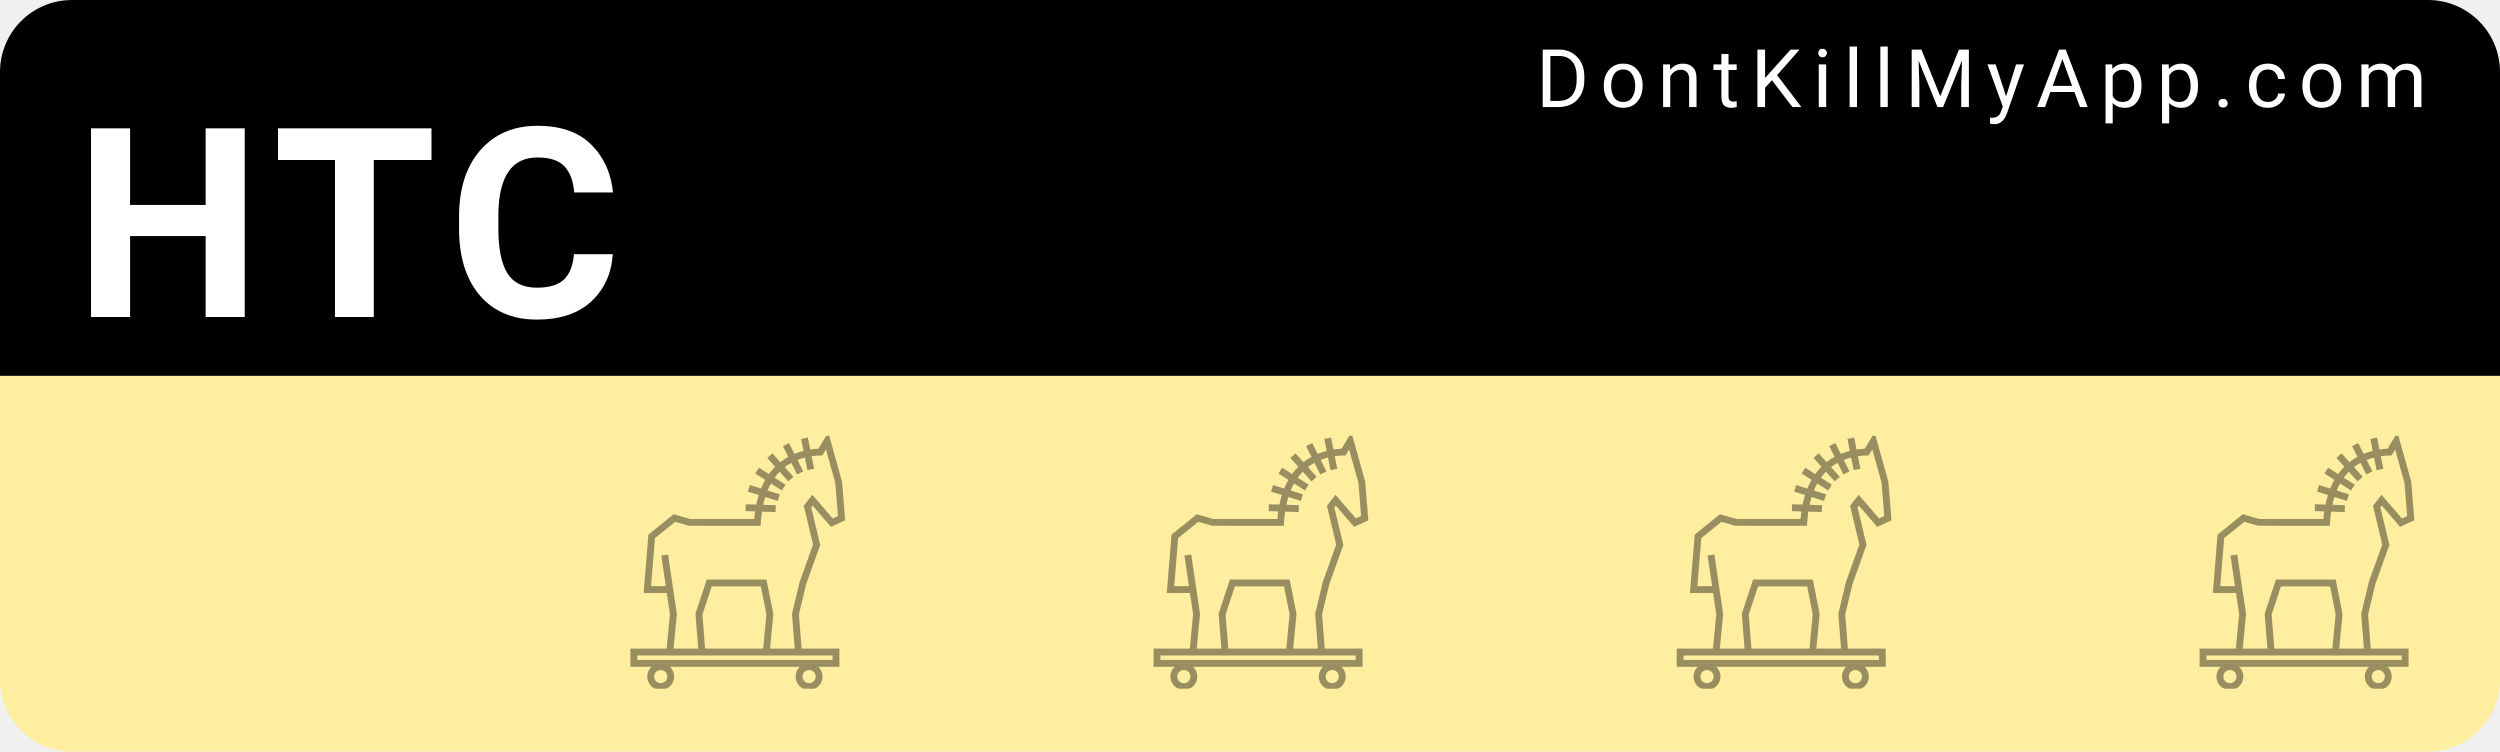
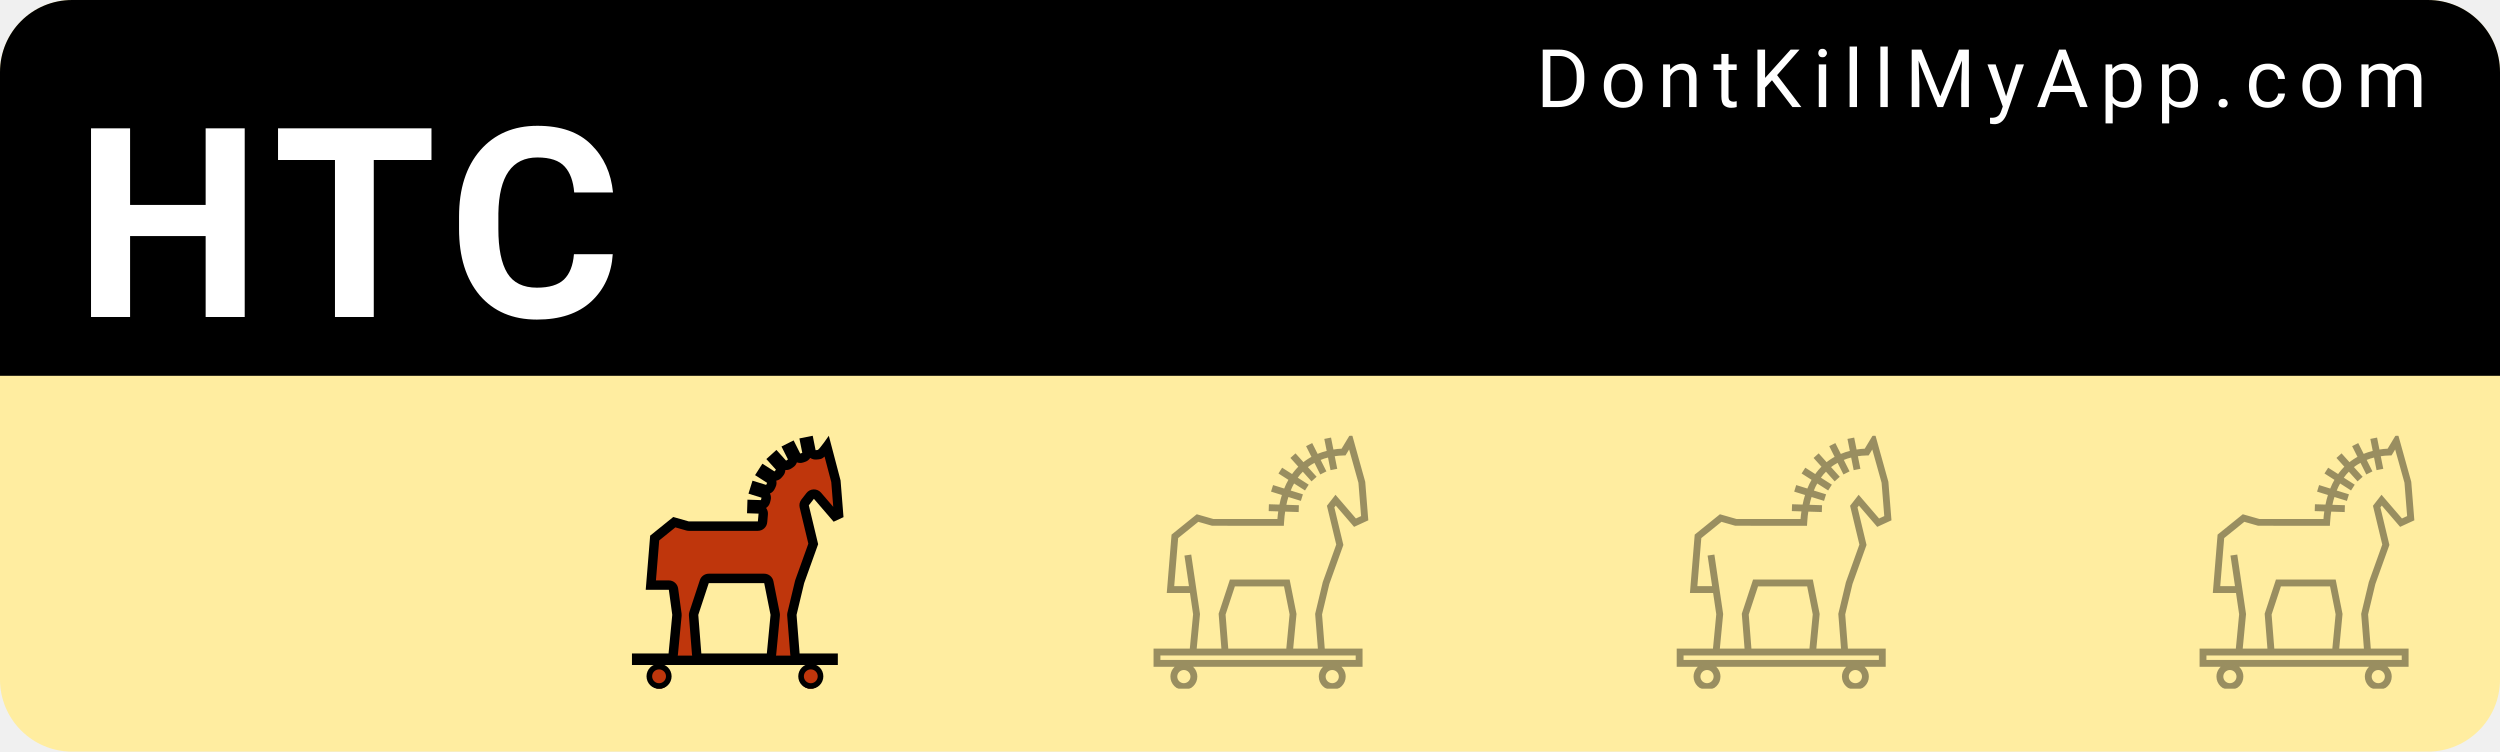
<svg xmlns="http://www.w3.org/2000/svg" width="153mm" height="46mm" viewBox="0 0 153 46" version="1.1" id="svg8">
  <defs id="defs2" />
  <g id="layer1" transform="translate(0,-251)">
    <rect style="color:#000000;clip-rule:nonzero;display:inline;overflow:visible;visibility:visible;opacity:1;isolation:auto;mix-blend-mode:normal;color-interpolation:sRGB;color-interpolation-filters:linearRGB;solid-color:#000000;solid-opacity:1;fill:#ffeda0;fill-opacity:1;fill-rule:nonzero;stroke:none;stroke-width:0.529;stroke-linecap:round;stroke-linejoin:miter;stroke-miterlimit:4;stroke-dasharray:none;stroke-dashoffset:0;stroke-opacity:1;color-rendering:auto;image-rendering:auto;shape-rendering:auto;text-rendering:auto;enable-background:accumulate" id="bkg" width="153" height="46" x="6.5503158e-15" y="251" rx="4.416" ry="4.416" />
    <path style="color:#000000;clip-rule:nonzero;display:inline;overflow:visible;visibility:visible;opacity:1;isolation:auto;mix-blend-mode:normal;color-interpolation:sRGB;color-interpolation-filters:linearRGB;solid-color:#000000;solid-opacity:1;fill:#000000;fill-opacity:1;fill-rule:nonzero;stroke:none;stroke-width:2;stroke-linecap:round;stroke-linejoin:miter;stroke-miterlimit:4;stroke-dasharray:none;stroke-dashoffset:0;stroke-opacity:1;color-rendering:auto;image-rendering:auto;shape-rendering:auto;text-rendering:auto;enable-background:accumulate" d="M 16.689,0 C 7.443,0 0,7.443 0,16.689 V 86.93 H 578.268 V 16.689 C 578.268,7.443 570.824,0 561.578,0 Z" id="bkgtop" transform="matrix(0.2645833,0,0,0.2645833,0,251)" />
    <text xml:space="preserve" style="font-style:normal;font-variant:normal;font-weight:300;font-stretch:normal;font-size:9.648px;line-height:0%;font-family:Roboto;-inkscape-font-specification:'Roboto Light';text-align:start;letter-spacing:0.685px;word-spacing:0px;writing-mode:lr-tb;text-anchor:start;fill:#ffffff;fill-opacity:1;stroke:none;stroke-width:0.201px;stroke-linecap:butt;stroke-linejoin:miter;stroke-opacity:1" x="94.007" y="257.55" id="link">
      <tspan id="tspan817" x="94.007" y="257.55" style="font-style:normal;font-variant:normal;font-weight:normal;font-stretch:normal;font-size:4.939px;font-family:Roboto;-inkscape-font-specification:Roboto;fill:#ffffff;stroke-width:0.201px">DontKillMyApp.com</tspan>
    </text>
    <text xml:space="preserve" style="font-style:normal;font-variant:normal;font-weight:bold;font-stretch:normal;font-size:12.7px;line-height:0%;font-family:Roboto;-inkscape-font-specification:'Roboto Bold';text-align:start;letter-spacing:0.902px;word-spacing:0px;writing-mode:lr-tb;text-anchor:start;fill:#ffffff;fill-opacity:1;stroke:none;stroke-width:0.265px;stroke-linecap:butt;stroke-linejoin:miter;stroke-opacity:1" x="4.538" y="270.402" id="vendor">
      <tspan id="tspan821" x="4.538" y="270.402" style="font-style:normal;font-variant:normal;font-weight:bold;font-stretch:normal;font-size:16.228px;font-family:Roboto;-inkscape-font-specification:'Roboto Bold';fill:#ffffff;stroke-width:0.265px">HTC</tspan>
    </text>
    <g id="poo1" transform="matrix(0.01510025,0,0,0.01510025,5.393161,277.6693)">
-       <svg version="1.1" id="Capa_1" x="0px" y="0px" width="181.445" height="36.289" viewBox="0 0 181.445 36.289" xml:space="preserve">
+       <svg xml:space="preserve" viewBox="0 0 181.445 36.289" height="36.289" width="181.445" y="0px" x="0px" id="Capa_1" version="1.1">
        <defs id="defs39">

</defs>
-         <g id="g6" transform="translate(0,-1.4648437e-6)">
+         <g transform="translate(0,-1.4648437e-6)" id="g6">
</g>
-         <g id="g8" transform="translate(0,-1.4648437e-6)">
+         <g transform="translate(0,-1.4648437e-6)" id="g8">
</g>
-         <g id="g10" transform="translate(0,-1.4648437e-6)">
+         <g transform="translate(0,-1.4648437e-6)" id="g10">
</g>
-         <g id="g12" transform="translate(0,-1.4648437e-6)">
+         <g transform="translate(0,-1.4648437e-6)" id="g12">
</g>
-         <g id="g14" transform="translate(0,-1.4648437e-6)">
+         <g transform="translate(0,-1.4648437e-6)" id="g14">
</g>
-         <g id="g16" transform="translate(0,-1.4648437e-6)">
+         <g transform="translate(0,-1.4648437e-6)" id="g16">
</g>
-         <g id="g18" transform="translate(0,-1.4648437e-6)">
+         <g transform="translate(0,-1.4648437e-6)" id="g18">
</g>
-         <g id="g20" transform="translate(0,-1.4648437e-6)">
+         <g transform="translate(0,-1.4648437e-6)" id="g20">
</g>
-         <g id="g22" transform="translate(0,-1.4648437e-6)">
+         <g transform="translate(0,-1.4648437e-6)" id="g22">
</g>
-         <g id="g24" transform="translate(0,-1.4648437e-6)">
+         <g transform="translate(0,-1.4648437e-6)" id="g24">
</g>
-         <g id="g26" transform="translate(0,-1.4648437e-6)">
+         <g transform="translate(0,-1.4648437e-6)" id="g26">
</g>
-         <g id="g28" transform="translate(0,-1.4648437e-6)">
+         <g transform="translate(0,-1.4648437e-6)" id="g28">
</g>
-         <g id="g30" transform="translate(0,-1.4648437e-6)">
+         <g transform="translate(0,-1.4648437e-6)" id="g30">
</g>
-         <g id="g32" transform="translate(0,-1.4648437e-6)">
+         <g transform="translate(0,-1.4648437e-6)" id="g32">
</g>
-         <g id="g34" transform="translate(0,-1.4648437e-6)">
+         <g transform="translate(0,-1.4648437e-6)" id="g34">
</g>
-         <flowRoot xml:space="preserve" id="flowRoot827" style="font-style:normal;font-weight:normal;font-size:13.333px;line-height:125%;font-family:sans-serif;letter-spacing:0px;word-spacing:0px;fill:#000000;fill-opacity:1;stroke:none;stroke-width:1px;stroke-linecap:butt;stroke-linejoin:miter;stroke-opacity:1" transform="rotate(-4.688264,151.2439,-302.9367)">
+         <flowRoot transform="rotate(-4.688264,151.2439,-302.9367)" style="font-style:normal;font-weight:normal;font-size:13.333px;line-height:125%;font-family:sans-serif;letter-spacing:0px;word-spacing:0px;fill:#000000;fill-opacity:1;stroke:none;stroke-width:1px;stroke-linecap:butt;stroke-linejoin:miter;stroke-opacity:1" id="flowRoot827" xml:space="preserve">
          <flowRegion id="flowRegion829">
-             <rect id="rect831" width="170.747" height="28.313" x="2.6" y="3.931" />
+             <rect y="3.931" x="2.6" height="28.313" width="170.747" id="rect831" />
          </flowRegion>
-           <flowPara id="flowPara833" style="font-style:normal;font-variant:normal;font-weight:bold;font-stretch:normal;font-size:18.667px;font-family:'Courier New';-inkscape-font-specification:'Courier New'">Recommended</flowPara>
+           <flowPara style="font-style:normal;font-variant:normal;font-weight:bold;font-stretch:normal;font-size:18.667px;font-family:'Courier New';-inkscape-font-specification:'Courier New'" id="flowPara833">Recommended</flowPara>
        </flowRoot>
      </svg>
    </g>
    <g transform="matrix(0.01510025,0,0,0.01510025,37.41043,277.6693)" id="poo2">
-       <svg version="1.1" x="0px" y="0px" viewBox="0 0 77.221 92.142" xml:space="preserve" id="svg8" width="1025" height="1025">
-         <defs id="defs12" />
-         <path d="m 6.144,87.741 c 0,2.427 1.975,4.401 4.403,4.401 2.426,0 4.4,-1.975 4.4,-4.401 0,-1.833 -1.127,-3.405 -2.723,-4.066 h 50.704 c -1.597,0.661 -2.724,2.233 -2.724,4.066 0,2.427 1.975,4.401 4.402,4.401 2.427,0 4.401,-1.975 4.401,-4.401 0,-1.833 -1.127,-3.405 -2.724,-4.066 h 8.868 V 78.038 H 61.417 L 60.391,65.052 63.063,53.876 68.139,39.747 64.834,25.978 65.869,24.649 72.694,32.58 77.221,30.492 76.13,16.85 71.43,0 68.303,5.185 c -1.057,0.039 -2.307,0.148 -3.67,0.386 L 63.77,1.246 62.299,1.539 63.162,5.875 c -1.321,0.31 -2.713,0.751 -4.118,1.366 l -1.962,-3.912 -1.341,0.673 1.95,3.887 c -1.234,0.644 -2.459,1.436 -3.636,2.406 l -2.868,-3.184 -1.114,1.004 2.859,3.174 c -1.001,0.956 -1.949,2.066 -2.825,3.336 l -3.601,-2.304 -0.809,1.264 3.598,2.302 c -0.706,1.182 -1.348,2.492 -1.91,3.944 l -4.012,-1.245 -0.444,1.433 3.952,1.226 c -0.44,1.333 -0.815,2.775 -1.114,4.335 l -3.752,-0.122 -0.049,1.499 3.54,0.115 c -0.182,1.184 -0.325,2.425 -0.418,3.739 H 21.19 L 15.357,29.144 6.542,36.264 4.859,56.78 h 8.34 l 1.214,8.233 -1.248,13.026 H 0 v 5.637 h 8.868 c -1.597,0.661 -2.724,2.233 -2.724,4.065 z m 7.303,0 c 0,1.6 -1.301,2.901 -2.9,2.901 -1.601,0 -2.903,-1.302 -2.903,-2.901 0,-1.6 1.302,-2.902 2.903,-2.902 1.599,0.001 2.9,1.302 2.9,2.902 z m 54.061,0 c 0,1.6 -1.302,2.901 -2.901,2.901 -1.601,0 -2.902,-1.302 -2.902,-2.901 0,-1.6 1.302,-2.902 2.902,-2.902 1.599,0.001 2.901,1.302 2.901,2.902 z m -54.7,-43.896 -1.484,0.219 1.654,11.216 H 6.487 l 1.498,-18.253 7.709,-6.227 5.186,1.482 25.619,0.029 0.041,-0.707 c 0.092,-1.596 0.259,-3.081 0.478,-4.483 l 4.872,0.158 0.049,-1.499 -4.661,-0.151 c 0.278,-1.415 0.618,-2.73 1.015,-3.946 l 4.556,1.413 0.444,-1.433 -4.498,-1.395 c 0.51,-1.32 1.09,-2.514 1.727,-3.596 l 4.01,2.565 0.809,-1.264 -4.018,-2.571 c 0.795,-1.159 1.662,-2.163 2.574,-3.043 l 3.196,3.548 1.114,-1.004 -3.193,-3.544 c 1.068,-0.877 2.185,-1.598 3.321,-2.188 l 2.133,4.254 1.341,-0.673 -2.118,-4.224 C 60.95,7.989 62.216,7.597 63.449,7.315 l 0.92,4.621 1.471,-0.293 -0.919,-4.619 C 66.28,6.799 67.577,6.697 68.749,6.673 l 0.413,-0.009 1.759,-2.916 3.72,13.293 1.001,12.526 -2.548,1.176 -7.282,-8.462 -2.604,3.344 3.369,14.035 -4.948,13.787 -2.75,11.486 1.035,13.104 H 49.828 L 51.082,64.954 48.673,52.872 H 27.686 l -3.968,12.029 1.038,13.136 H 14.672 L 15.924,64.973 Z M 26.261,78.039 25.238,65.085 28.772,54.374 h 18.671 l 2.125,10.659 -1.247,13.006 z M 1.5,79.539 h 72.152 v 2.637 H 1.5 Z" id="path2" style="stroke:#000000;stroke-opacity:1;opacity:0.4" />
+       <svg version="1.1" x="0px" y="0px" viewBox="0 0 75.284 90" xml:space="preserve" id="svg14" width="1025" height="1025">
+         <defs id="defs18" />
+         <g id="g8" transform="translate(-12.358,-5)">
+           <circle cx="75.88" cy="91.367" r="3.633" id="circle2" />
+           <circle cx="22.104" cy="91.367" r="3.633" id="circle4" />
+           <path d="M 70.933,68.74 73.642,57.429 78.616,43.583 75.297,29.754 77.107,27.43 84.123,35.584 87.642,33.96 86.598,20.908 82.413,5 c 0,0 -3.433,5.014 -3.983,5.058 -0.235,0.019 -0.476,0.041 -0.722,0.067 L 76.688,5 l -4.743,0.945 1.024,5.144 c -0.243,0.075 -0.487,0.155 -0.731,0.24 L 69.89,6.65 l -4.323,2.168 2.307,4.599 c -0.223,0.141 -0.444,0.287 -0.665,0.44 l -3.435,-3.814 -3.593,3.237 3.418,3.794 c -0.176,0.2 -0.351,0.402 -0.523,0.613 l -4.3,-2.751 -2.606,4.074 4.293,2.746 c -0.119,0.237 -0.234,0.483 -0.348,0.73 l -4.859,-1.507 -1.434,4.619 4.649,1.442 c -0.076,0.278 -0.144,0.567 -0.214,0.855 l -4.794,-0.156 -0.157,4.834 4.106,0.133 C 57.309,33.6 57.22,34.517 57.165,35.481 H 32.587 L 27.056,33.9 18.837,40.539 17.255,59.821 h 8.228 l 1.219,8.917 -1.315,13.722 H 12.358 v 4.115 H 85.623 V 82.46 H 72.017 Z M 37.046,82.462 35.962,68.74 39.693,57.429 h 19.724 l 2.255,11.311 -1.315,13.722 z" id="path6" />
+         </g>
+         <g transform="translate(-12.358,-5)" id="g821" style="fill:#bf360c;fill-opacity:1">
+           <circle id="circle815" r="3.633" cy="91.367" cx="75.88" style="fill:#bf360c;fill-opacity:1" />
+           <circle id="circle817" r="3.633" cy="91.367" cx="22.104" style="fill:#bf360c;fill-opacity:1" />
+           <path style="fill:#bf360c;fill-opacity:1" id="path819" d="m 80.895,12.396 c -0.113,0.103 -0.209,0.199 -0.396,0.332 -0.277,0.196 -0.575,0.57 -1.801,0.668 -0.217,0.018 -0.43,0.037 -0.639,0.059 A 3.349,3.349 0 0 1 75.799,12.875 3.349,3.349 0 0 1 73.957,14.289 c -0.218,0.067 -0.424,0.134 -0.617,0.201 a 3.349,3.349 0 0 1 -2.287,-0.029 3.349,3.349 0 0 1 -1.391,1.787 c -0.185,0.117 -0.365,0.237 -0.547,0.363 a 3.349,3.349 0 0 1 -2.172,0.582 3.349,3.349 0 0 1 -0.83,2.094 c -0.165,0.188 -0.312,0.357 -0.441,0.516 a 3.349,3.349 0 0 1 -1.957,1.172 3.349,3.349 0 0 1 -0.26,2.283 c -0.088,0.176 -0.188,0.392 -0.299,0.633 a 3.349,3.349 0 0 1 -1.688,1.656 3.349,3.349 0 0 1 0.232,2.375 c -0.052,0.19 -0.113,0.451 -0.189,0.764 a 3.349,3.349 0 0 1 -1.422,2.008 3.349,3.349 0 0 1 0.648,2.395 c -0.099,0.856 -0.18,1.707 -0.23,2.584 a 3.349,3.349 0 0 1 -3.344,3.158 H 32.588 a 3.349,3.349 0 0 1 -0.92,-0.129 l -3.859,-1.104 -5.75,4.645 -1.168,14.229 h 4.592 a 3.349,3.349 0 0 1 3.318,2.896 l 1.219,8.918 a 3.349,3.349 0 0 1 0.016,0.773 L 28.721,82.781 a 3.349,3.349 0 0 1 -0.078,0.443 h 5.148 a 3.349,3.349 0 0 1 -0.082,-0.498 L 32.625,69.004 a 3.349,3.349 0 0 1 0.158,-1.312 l 3.73,-11.311 a 3.349,3.349 0 0 1 3.18,-2.301 h 19.725 a 3.349,3.349 0 0 1 3.285,2.695 l 2.254,11.311 a 3.349,3.349 0 0 1 0.049,0.975 l -1.314,13.723 a 3.349,3.349 0 0 1 -0.076,0.441 h 5.146 a 3.349,3.349 0 0 1 -0.082,-0.5 L 67.596,69.004 a 3.349,3.349 0 0 1 0.08,-1.043 l 2.709,-11.311 a 3.349,3.349 0 0 1 0.105,-0.354 L 75.125,43.391 72.041,30.535 a 3.349,3.349 0 0 1 0.613,-2.84 l 1.811,-2.324 a 3.349,3.349 0 0 1 5.182,-0.125 l 4.342,5.047 -0.705,-8.82 z" />
+         </g>
+         <circle style="color:#000000;clip-rule:nonzero;display:inline;overflow:visible;visibility:visible;opacity:1;isolation:auto;mix-blend-mode:normal;color-interpolation:sRGB;color-interpolation-filters:linearRGB;solid-color:#000000;solid-opacity:1;fill:#bf360c;fill-opacity:1;fill-rule:nonzero;stroke:#000000;stroke-width:2;stroke-linecap:round;stroke-linejoin:miter;stroke-miterlimit:4;stroke-dasharray:none;stroke-dashoffset:0;stroke-opacity:1;color-rendering:auto;image-rendering:auto;shape-rendering:auto;text-rendering:auto;enable-background:accumulate" id="path2590" cx="9.644" cy="85.599" r="3.464" />
+         <circle r="3.464" cy="85.599" cx="63.644" id="circle2592" style="color:#000000;clip-rule:nonzero;display:inline;overflow:visible;visibility:visible;opacity:1;isolation:auto;mix-blend-mode:normal;color-interpolation:sRGB;color-interpolation-filters:linearRGB;solid-color:#000000;solid-opacity:1;fill:#bf360c;fill-opacity:1;fill-rule:nonzero;stroke:#000000;stroke-width:2;stroke-linecap:round;stroke-linejoin:miter;stroke-miterlimit:4;stroke-dasharray:none;stroke-dashoffset:0;stroke-opacity:1;color-rendering:auto;image-rendering:auto;shape-rendering:auto;text-rendering:auto;enable-background:accumulate" />
      </svg>
    </g>
    <g id="poo3" transform="matrix(0.01510025,0,0,0.01510025,69.4277,277.6693)">
      <svg version="1.1" x="0px" y="0px" viewBox="0 0 77.221 92.142" xml:space="preserve" id="svg8" width="1025" height="1025">
        <defs id="defs12" />
        <path d="m 6.144,87.741 c 0,2.427 1.975,4.401 4.403,4.401 2.426,0 4.4,-1.975 4.4,-4.401 0,-1.833 -1.127,-3.405 -2.723,-4.066 h 50.704 c -1.597,0.661 -2.724,2.233 -2.724,4.066 0,2.427 1.975,4.401 4.402,4.401 2.427,0 4.401,-1.975 4.401,-4.401 0,-1.833 -1.127,-3.405 -2.724,-4.066 h 8.868 V 78.038 H 61.417 L 60.391,65.052 63.063,53.876 68.139,39.747 64.834,25.978 65.869,24.649 72.694,32.58 77.221,30.492 76.13,16.85 71.43,0 68.303,5.185 c -1.057,0.039 -2.307,0.148 -3.67,0.386 L 63.77,1.246 62.299,1.539 63.162,5.875 c -1.321,0.31 -2.713,0.751 -4.118,1.366 l -1.962,-3.912 -1.341,0.673 1.95,3.887 c -1.234,0.644 -2.459,1.436 -3.636,2.406 l -2.868,-3.184 -1.114,1.004 2.859,3.174 c -1.001,0.956 -1.949,2.066 -2.825,3.336 l -3.601,-2.304 -0.809,1.264 3.598,2.302 c -0.706,1.182 -1.348,2.492 -1.91,3.944 l -4.012,-1.245 -0.444,1.433 3.952,1.226 c -0.44,1.333 -0.815,2.775 -1.114,4.335 l -3.752,-0.122 -0.049,1.499 3.54,0.115 c -0.182,1.184 -0.325,2.425 -0.418,3.739 H 21.19 L 15.357,29.144 6.542,36.264 4.859,56.78 h 8.34 l 1.214,8.233 -1.248,13.026 H 0 v 5.637 h 8.868 c -1.597,0.661 -2.724,2.233 -2.724,4.065 z m 7.303,0 c 0,1.6 -1.301,2.901 -2.9,2.901 -1.601,0 -2.903,-1.302 -2.903,-2.901 0,-1.6 1.302,-2.902 2.903,-2.902 1.599,0.001 2.9,1.302 2.9,2.902 z m 54.061,0 c 0,1.6 -1.302,2.901 -2.901,2.901 -1.601,0 -2.902,-1.302 -2.902,-2.901 0,-1.6 1.302,-2.902 2.902,-2.902 1.599,0.001 2.901,1.302 2.901,2.902 z m -54.7,-43.896 -1.484,0.219 1.654,11.216 H 6.487 l 1.498,-18.253 7.709,-6.227 5.186,1.482 25.619,0.029 0.041,-0.707 c 0.092,-1.596 0.259,-3.081 0.478,-4.483 l 4.872,0.158 0.049,-1.499 -4.661,-0.151 c 0.278,-1.415 0.618,-2.73 1.015,-3.946 l 4.556,1.413 0.444,-1.433 -4.498,-1.395 c 0.51,-1.32 1.09,-2.514 1.727,-3.596 l 4.01,2.565 0.809,-1.264 -4.018,-2.571 c 0.795,-1.159 1.662,-2.163 2.574,-3.043 l 3.196,3.548 1.114,-1.004 -3.193,-3.544 c 1.068,-0.877 2.185,-1.598 3.321,-2.188 l 2.133,4.254 1.341,-0.673 -2.118,-4.224 C 60.95,7.989 62.216,7.597 63.449,7.315 l 0.92,4.621 1.471,-0.293 -0.919,-4.619 C 66.28,6.799 67.577,6.697 68.749,6.673 l 0.413,-0.009 1.759,-2.916 3.72,13.293 1.001,12.526 -2.548,1.176 -7.282,-8.462 -2.604,3.344 3.369,14.035 -4.948,13.787 -2.75,11.486 1.035,13.104 H 49.828 L 51.082,64.954 48.673,52.872 H 27.686 l -3.968,12.029 1.038,13.136 H 14.672 L 15.924,64.973 Z M 26.261,78.039 25.238,65.085 28.772,54.374 h 18.671 l 2.125,10.659 -1.247,13.006 z M 1.5,79.539 h 72.152 v 2.637 H 1.5 Z" id="path2" style="stroke:#000000;stroke-opacity:1;opacity:0.4" />
      </svg>
    </g>
    <g transform="matrix(0.01510025,0,0,0.01510025,101.445,277.6693)" id="poo4">
      <svg version="1.1" x="0px" y="0px" viewBox="0 0 77.221 92.142" xml:space="preserve" id="svg8" width="1025" height="1025">
        <defs id="defs12" />
        <path d="m 6.144,87.741 c 0,2.427 1.975,4.401 4.403,4.401 2.426,0 4.4,-1.975 4.4,-4.401 0,-1.833 -1.127,-3.405 -2.723,-4.066 h 50.704 c -1.597,0.661 -2.724,2.233 -2.724,4.066 0,2.427 1.975,4.401 4.402,4.401 2.427,0 4.401,-1.975 4.401,-4.401 0,-1.833 -1.127,-3.405 -2.724,-4.066 h 8.868 V 78.038 H 61.417 L 60.391,65.052 63.063,53.876 68.139,39.747 64.834,25.978 65.869,24.649 72.694,32.58 77.221,30.492 76.13,16.85 71.43,0 68.303,5.185 c -1.057,0.039 -2.307,0.148 -3.67,0.386 L 63.77,1.246 62.299,1.539 63.162,5.875 c -1.321,0.31 -2.713,0.751 -4.118,1.366 l -1.962,-3.912 -1.341,0.673 1.95,3.887 c -1.234,0.644 -2.459,1.436 -3.636,2.406 l -2.868,-3.184 -1.114,1.004 2.859,3.174 c -1.001,0.956 -1.949,2.066 -2.825,3.336 l -3.601,-2.304 -0.809,1.264 3.598,2.302 c -0.706,1.182 -1.348,2.492 -1.91,3.944 l -4.012,-1.245 -0.444,1.433 3.952,1.226 c -0.44,1.333 -0.815,2.775 -1.114,4.335 l -3.752,-0.122 -0.049,1.499 3.54,0.115 c -0.182,1.184 -0.325,2.425 -0.418,3.739 H 21.19 L 15.357,29.144 6.542,36.264 4.859,56.78 h 8.34 l 1.214,8.233 -1.248,13.026 H 0 v 5.637 h 8.868 c -1.597,0.661 -2.724,2.233 -2.724,4.065 z m 7.303,0 c 0,1.6 -1.301,2.901 -2.9,2.901 -1.601,0 -2.903,-1.302 -2.903,-2.901 0,-1.6 1.302,-2.902 2.903,-2.902 1.599,0.001 2.9,1.302 2.9,2.902 z m 54.061,0 c 0,1.6 -1.302,2.901 -2.901,2.901 -1.601,0 -2.902,-1.302 -2.902,-2.901 0,-1.6 1.302,-2.902 2.902,-2.902 1.599,0.001 2.901,1.302 2.901,2.902 z m -54.7,-43.896 -1.484,0.219 1.654,11.216 H 6.487 l 1.498,-18.253 7.709,-6.227 5.186,1.482 25.619,0.029 0.041,-0.707 c 0.092,-1.596 0.259,-3.081 0.478,-4.483 l 4.872,0.158 0.049,-1.499 -4.661,-0.151 c 0.278,-1.415 0.618,-2.73 1.015,-3.946 l 4.556,1.413 0.444,-1.433 -4.498,-1.395 c 0.51,-1.32 1.09,-2.514 1.727,-3.596 l 4.01,2.565 0.809,-1.264 -4.018,-2.571 c 0.795,-1.159 1.662,-2.163 2.574,-3.043 l 3.196,3.548 1.114,-1.004 -3.193,-3.544 c 1.068,-0.877 2.185,-1.598 3.321,-2.188 l 2.133,4.254 1.341,-0.673 -2.118,-4.224 C 60.95,7.989 62.216,7.597 63.449,7.315 l 0.92,4.621 1.471,-0.293 -0.919,-4.619 C 66.28,6.799 67.577,6.697 68.749,6.673 l 0.413,-0.009 1.759,-2.916 3.72,13.293 1.001,12.526 -2.548,1.176 -7.282,-8.462 -2.604,3.344 3.369,14.035 -4.948,13.787 -2.75,11.486 1.035,13.104 H 49.828 L 51.082,64.954 48.673,52.872 H 27.686 l -3.968,12.029 1.038,13.136 H 14.672 L 15.924,64.973 Z M 26.261,78.039 25.238,65.085 28.772,54.374 h 18.671 l 2.125,10.659 -1.247,13.006 z M 1.5,79.539 h 72.152 v 2.637 H 1.5 Z" id="path2" style="stroke:#000000;stroke-opacity:1;opacity:0.4" />
      </svg>
    </g>
    <g transform="matrix(0.01510025,0,0,0.01510025,133.445,277.6693)" id="poo5">
      <svg version="1.1" x="0px" y="0px" viewBox="0 0 77.221 92.142" xml:space="preserve" id="svg8" width="1025" height="1025">
        <defs id="defs12" />
        <path d="m 6.144,87.741 c 0,2.427 1.975,4.401 4.403,4.401 2.426,0 4.4,-1.975 4.4,-4.401 0,-1.833 -1.127,-3.405 -2.723,-4.066 h 50.704 c -1.597,0.661 -2.724,2.233 -2.724,4.066 0,2.427 1.975,4.401 4.402,4.401 2.427,0 4.401,-1.975 4.401,-4.401 0,-1.833 -1.127,-3.405 -2.724,-4.066 h 8.868 V 78.038 H 61.417 L 60.391,65.052 63.063,53.876 68.139,39.747 64.834,25.978 65.869,24.649 72.694,32.58 77.221,30.492 76.13,16.85 71.43,0 68.303,5.185 c -1.057,0.039 -2.307,0.148 -3.67,0.386 L 63.77,1.246 62.299,1.539 63.162,5.875 c -1.321,0.31 -2.713,0.751 -4.118,1.366 l -1.962,-3.912 -1.341,0.673 1.95,3.887 c -1.234,0.644 -2.459,1.436 -3.636,2.406 l -2.868,-3.184 -1.114,1.004 2.859,3.174 c -1.001,0.956 -1.949,2.066 -2.825,3.336 l -3.601,-2.304 -0.809,1.264 3.598,2.302 c -0.706,1.182 -1.348,2.492 -1.91,3.944 l -4.012,-1.245 -0.444,1.433 3.952,1.226 c -0.44,1.333 -0.815,2.775 -1.114,4.335 l -3.752,-0.122 -0.049,1.499 3.54,0.115 c -0.182,1.184 -0.325,2.425 -0.418,3.739 H 21.19 L 15.357,29.144 6.542,36.264 4.859,56.78 h 8.34 l 1.214,8.233 -1.248,13.026 H 0 v 5.637 h 8.868 c -1.597,0.661 -2.724,2.233 -2.724,4.065 z m 7.303,0 c 0,1.6 -1.301,2.901 -2.9,2.901 -1.601,0 -2.903,-1.302 -2.903,-2.901 0,-1.6 1.302,-2.902 2.903,-2.902 1.599,0.001 2.9,1.302 2.9,2.902 z m 54.061,0 c 0,1.6 -1.302,2.901 -2.901,2.901 -1.601,0 -2.902,-1.302 -2.902,-2.901 0,-1.6 1.302,-2.902 2.902,-2.902 1.599,0.001 2.901,1.302 2.901,2.902 z m -54.7,-43.896 -1.484,0.219 1.654,11.216 H 6.487 l 1.498,-18.253 7.709,-6.227 5.186,1.482 25.619,0.029 0.041,-0.707 c 0.092,-1.596 0.259,-3.081 0.478,-4.483 l 4.872,0.158 0.049,-1.499 -4.661,-0.151 c 0.278,-1.415 0.618,-2.73 1.015,-3.946 l 4.556,1.413 0.444,-1.433 -4.498,-1.395 c 0.51,-1.32 1.09,-2.514 1.727,-3.596 l 4.01,2.565 0.809,-1.264 -4.018,-2.571 c 0.795,-1.159 1.662,-2.163 2.574,-3.043 l 3.196,3.548 1.114,-1.004 -3.193,-3.544 c 1.068,-0.877 2.185,-1.598 3.321,-2.188 l 2.133,4.254 1.341,-0.673 -2.118,-4.224 C 60.95,7.989 62.216,7.597 63.449,7.315 l 0.92,4.621 1.471,-0.293 -0.919,-4.619 C 66.28,6.799 67.577,6.697 68.749,6.673 l 0.413,-0.009 1.759,-2.916 3.72,13.293 1.001,12.526 -2.548,1.176 -7.282,-8.462 -2.604,3.344 3.369,14.035 -4.948,13.787 -2.75,11.486 1.035,13.104 H 49.828 L 51.082,64.954 48.673,52.872 H 27.686 l -3.968,12.029 1.038,13.136 H 14.672 L 15.924,64.973 Z M 26.261,78.039 25.238,65.085 28.772,54.374 h 18.671 l 2.125,10.659 -1.247,13.006 z M 1.5,79.539 h 72.152 v 2.637 H 1.5 Z" id="path2" style="stroke:#000000;stroke-opacity:1;opacity:0.4" />
      </svg>
    </g>
  </g>
</svg>
